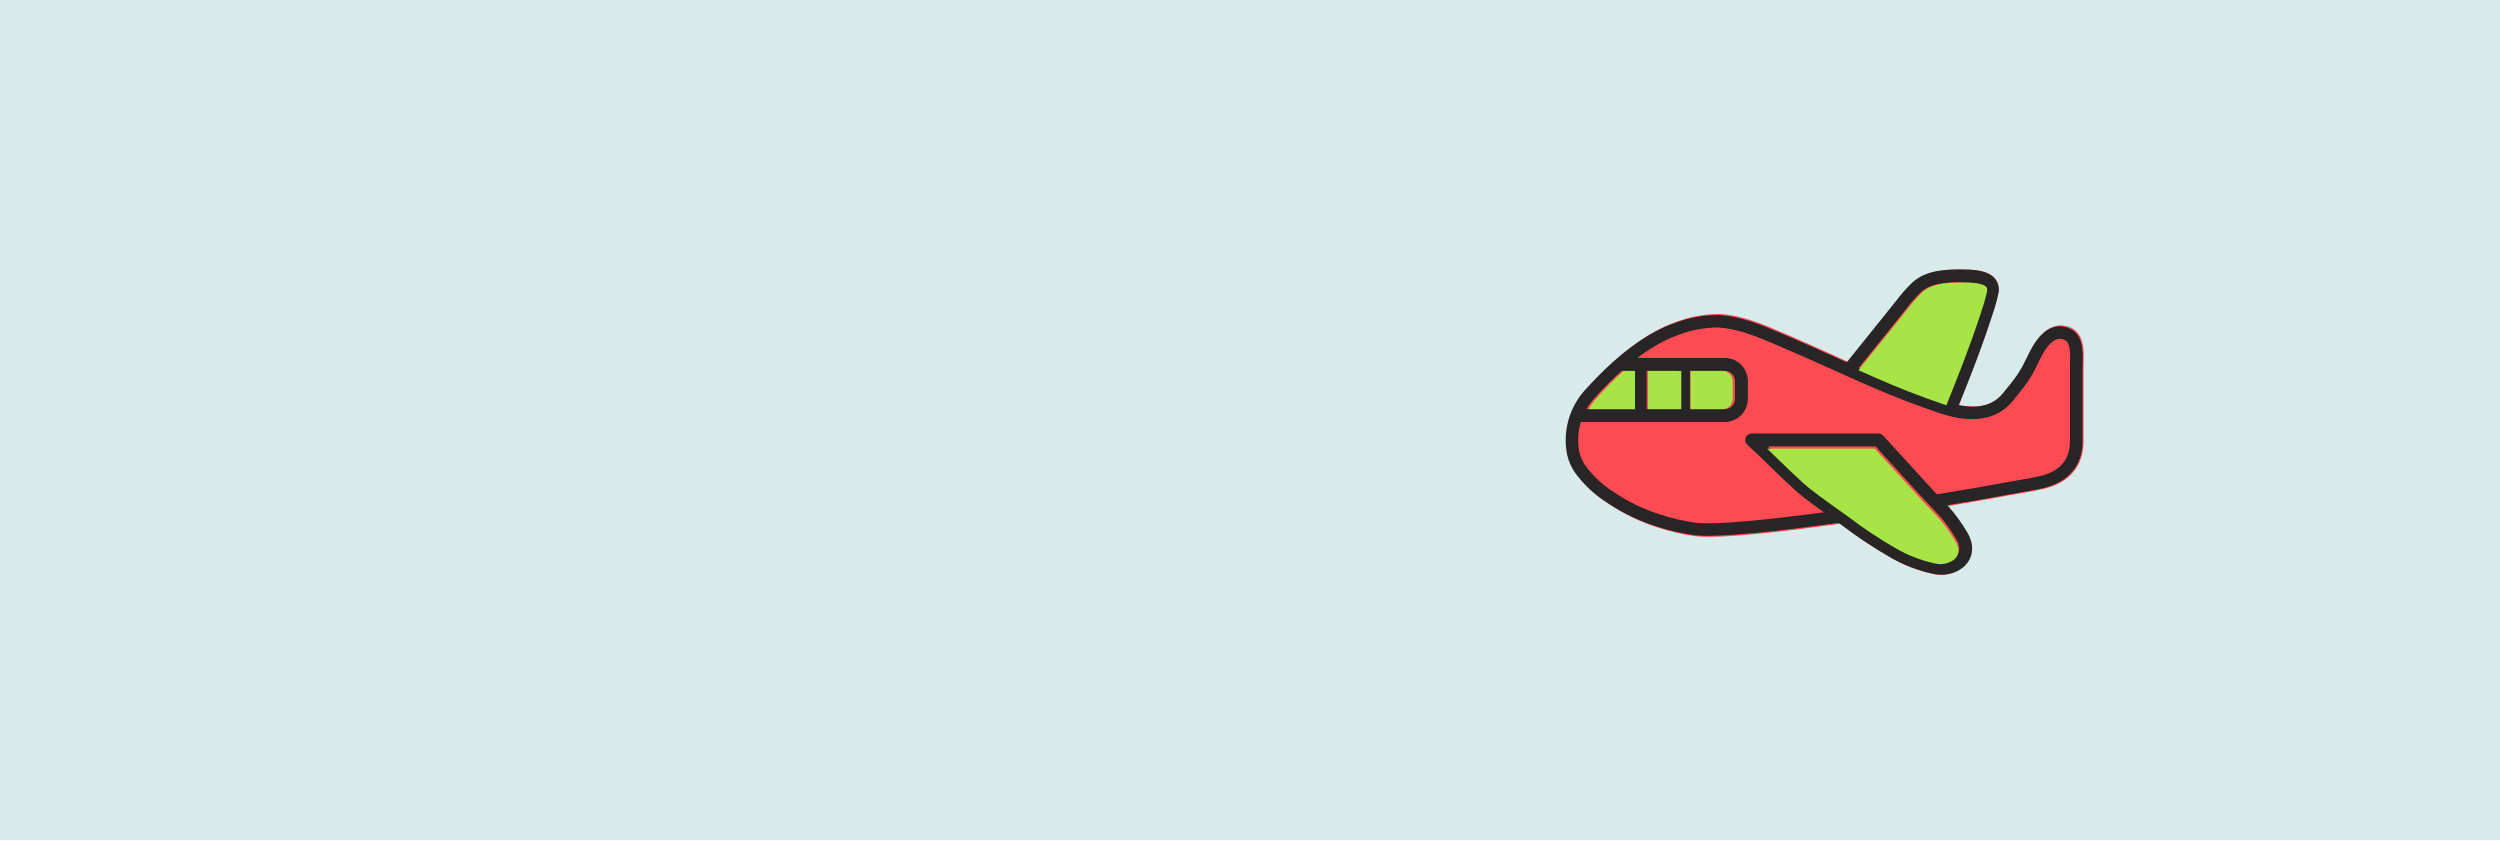
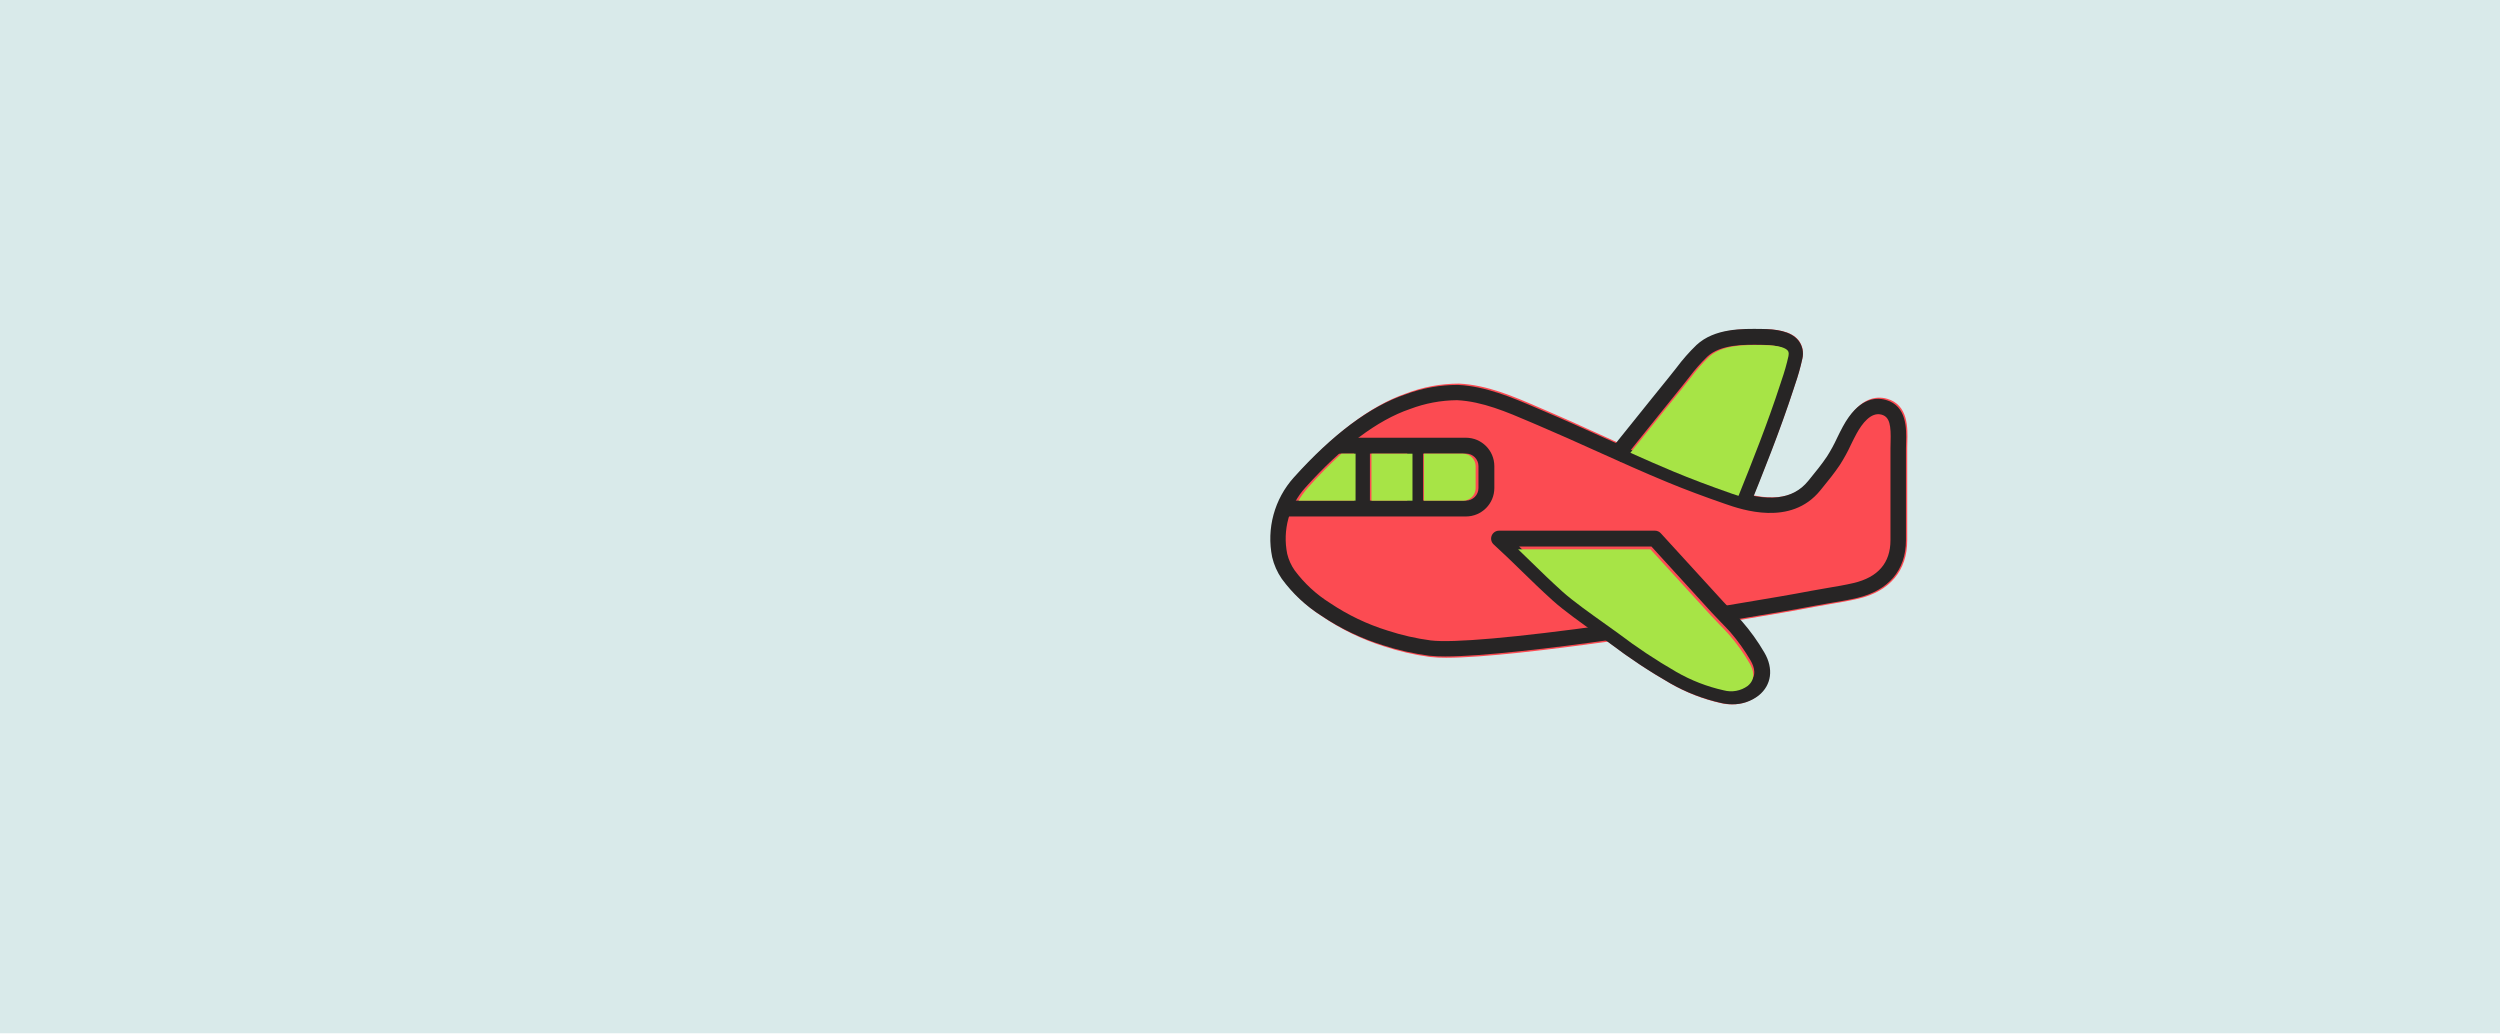
- <svg xmlns="http://www.w3.org/2000/svg" width="610" height="205" viewBox="0 0 610 205">
-   <g id="Grupo_138846" data-name="Grupo 138846" transform="translate(-705 -2196)">
-     <rect id="Image_Place_Holder" data-name="Image Place Holder" width="610" height="205" transform="translate(1315 2401) rotate(180)" fill="#d9eaea" />
-     <g id="Grupo_116742" data-name="Grupo 116742" transform="translate(18.485 1769.75)">
+ <svg xmlns="http://www.w3.org/2000/svg" width="496" height="205" viewBox="0 0 496 205">
+   <g id="Grupo_138848" data-name="Grupo 138848" transform="translate(3143 9569)">
+     <rect id="Image_Place_Holder" data-name="Image Place Holder" width="496" height="205" transform="translate(-2647 -9364) rotate(180)" fill="#d9eaea" />
+     <g id="Grupo_138847" data-name="Grupo 138847" transform="translate(-3959.515 -9995.75)">
      <g id="Grupo_116741" data-name="Grupo 116741" transform="translate(1068.515 492)">
        <g id="Grupo_116740" data-name="Grupo 116740" transform="translate(0 0)">
          <path id="Trazado_161654" data-name="Trazado 161654" d="M82.868,139.6a28.732,28.732,0,0,0,7.846,7.4,46.359,46.359,0,0,0,12.217,5.912,50.374,50.374,0,0,0,9.145,2.1,26.987,26.987,0,0,0,3.192.154c7.372,0,20.957-1.654,32.045-3.2.309.222.607.436.88.635a108.406,108.406,0,0,0,11.672,7.732,35.5,35.5,0,0,0,9.875,3.827,9.587,9.587,0,0,0,2.171.252,8.1,8.1,0,0,0,5.1-1.7c2.492-2.014,2.911-5.191,1.1-8.29a39.1,39.1,0,0,0-4.343-6.058c-.2-.217-.4-.428-.6-.641l1.979-.334c4.619-.779,9.394-1.585,13.5-2.379,1.028-.2,2.066-.375,3.105-.551,1.733-.293,3.525-.6,5.274-1.011,6.25-1.479,9.692-5.581,9.692-11.549V113.523c0-.354.011-.735.023-1.132.08-2.771.213-7.409-4.005-8.611-2.232-.637-5.525-.228-8.529,5.332-.41.759-.787,1.535-1.162,2.311a31.21,31.21,0,0,1-1.977,3.666c-1.04,1.572-2.271,3.095-3.461,4.567l-.293.362c-2.417,2.993-5.991,3.951-11.065,2.93,2.578-6.392,5.6-14,8.028-21.5l.237-.724a42.537,42.537,0,0,0,1.408-4.982,4.179,4.179,0,0,0-.77-3.58c-1.527-1.888-4.561-2.173-7.035-2.211-3.863-.058-9.148-.138-12.644,3.093a35.723,35.723,0,0,0-3.857,4.379c-1.032,1.322-2.09,2.625-3.147,3.928q-.8.983-1.592,1.968l-7.417,9.228-2.8-1.275c-3.82-1.738-7.77-3.537-11.7-5.221l-1.458-.629c-4.979-2.154-10.127-4.382-15.675-4.653a29.3,29.3,0,0,0-10.511,1.94c-6.95,2.4-14.363,7.983-22.032,16.593a18.5,18.5,0,0,0-4.306,15.973A12.853,12.853,0,0,0,82.868,139.6Z" transform="translate(-80.325 -89.913)" fill="#fc4b52" />
          <path id="Trazado_161655" data-name="Trazado 161655" d="M114.8,164.864a27.362,27.362,0,0,1-3.192-.152,50.791,50.791,0,0,1-9.145-2.081,46.552,46.552,0,0,1-12.217-5.855A28.622,28.622,0,0,1,82.4,149.45a12.651,12.651,0,0,1-1.9-4.283A18.2,18.2,0,0,1,84.8,129.347c7.67-8.527,15.083-14.056,22.033-16.433a29.551,29.551,0,0,1,10.511-1.921c5.547.269,10.7,2.474,15.675,4.609l1.458.622c3.933,1.668,7.883,3.449,11.7,5.171,4.581,2.065,9.319,4.2,14.035,6.145,3.362,1.386,6.941,2.73,11.263,4.226,7.428,2.573,12.31,2.028,15.36-1.711l.293-.359c1.19-1.458,2.421-2.966,3.461-4.523a30.85,30.85,0,0,0,1.977-3.631c.375-.769.752-1.538,1.162-2.289,3-5.507,6.3-5.911,8.53-5.281,4.218,1.191,4.085,5.785,4.005,8.529-.011.393-.023.77-.023,1.12v18.2c0,5.91-3.442,9.972-9.692,11.437-1.75.41-3.541.711-5.274,1-1.039.174-2.077.348-3.105.546-4.1.787-8.876,1.584-13.5,2.356-1.622.271-3.2.535-4.673.786l-.52-2.995c1.479-.251,3.058-.515,4.683-.787,4.6-.769,9.357-1.563,13.422-2.343,1.051-.2,2.113-.38,3.176-.558,1.685-.282,3.427-.575,5.08-.962,4.865-1.141,7.331-3.994,7.331-8.481v-18.2c0-.377.012-.784.024-1.208.1-3.371-.144-5.057-1.78-5.519-2.094-.588-3.867,1.743-4.99,3.8-.388.712-.744,1.441-1.1,2.169a33.377,33.377,0,0,1-2.179,3.983c-1.121,1.678-2.4,3.243-3.634,4.756l-.292.358c-5.829,7.149-15.56,3.778-18.759,2.671-4.38-1.516-8.012-2.879-11.43-4.289-4.763-1.963-9.524-4.11-14.128-6.185-3.8-1.715-7.739-3.488-11.639-5.143l-1.469-.627c-4.727-2.026-9.616-4.121-14.606-4.363a26.914,26.914,0,0,0-9.36,1.759c-6.448,2.2-13.427,7.447-20.743,15.581a15.125,15.125,0,0,0-3.6,13.147,9.667,9.667,0,0,0,1.462,3.254,25.732,25.732,0,0,0,7.029,6.5,43.466,43.466,0,0,0,11.411,5.464,47.761,47.761,0,0,0,8.588,1.96c4.375.535,16.818-.564,35.042-3.095l.426,3.009C136.253,163.165,122.3,164.864,114.8,164.864Z" transform="translate(-80.101 -99.876)" fill="#272525" />
          <path id="Trazado_161656" data-name="Trazado 161656" d="M215.115,204.089a9.838,9.838,0,0,1-2.228-.258,36.437,36.437,0,0,1-10.135-3.927,111.373,111.373,0,0,1-11.978-7.935c-.712-.519-1.56-1.121-2.475-1.771-2.953-2.1-6.63-4.714-8.795-6.671-2.412-2.18-4.321-4.043-6.166-5.843-1.682-1.641-3.421-3.337-5.569-5.3a1.574,1.574,0,0,1,1.063-2.735h30.931a1.575,1.575,0,0,1,1.166.517L213.383,183.8c.553.606,1.126,1.194,1.7,1.781.654.671,1.308,1.343,1.935,2.039a40.128,40.128,0,0,1,4.457,6.216c1.862,3.181,1.432,6.441-1.125,8.507A8.308,8.308,0,0,1,215.115,204.089Zm-42.3-31.3c.955.915,1.845,1.783,2.721,2.637,1.909,1.862,3.712,3.62,6.079,5.761,2.028,1.833,5.621,4.387,8.508,6.44.926.658,1.783,1.268,2.5,1.793a108.911,108.911,0,0,0,11.592,7.7,33.356,33.356,0,0,0,9.381,3.646,5.6,5.6,0,0,0,4.768-.87c1.685-1.363,1.14-3.182.387-4.469a37.353,37.353,0,0,0-4.079-5.7c-.6-.666-1.226-1.308-1.851-1.95-.6-.612-1.193-1.224-1.769-1.855l-11.987-13.129Z" transform="translate(-123.422 -129.613)" fill="#272525" />
          <path id="Trazado_161657" data-name="Trazado 161657" d="M240.16,125.766l-2.919-1.18c2.785-6.891,6.251-15.467,8.97-23.852l.246-.752a41.371,41.371,0,0,0,1.349-4.742c.143-.724-.069-.985-.149-1.084-.384-.474-1.532-1.051-4.82-1.1-3.432-.055-8.128-.123-10.792,2.338a34.015,34.015,0,0,0-3.614,4.119c-1.071,1.372-2.168,2.723-3.266,4.076q-.813,1-1.624,2.009l-8.626,10.732-2.453-1.973,8.626-10.731q.813-1.012,1.634-2.02c1.085-1.337,2.17-2.673,3.229-4.03a36.618,36.618,0,0,1,3.958-4.494c3.588-3.316,9.011-3.233,12.976-3.174,2.538.039,5.652.332,7.219,2.269a4.289,4.289,0,0,1,.79,3.673,43.62,43.62,0,0,1-1.445,5.113l-.243.744C246.453,110.2,242.964,118.829,240.16,125.766Z" transform="translate(-145.317 -89.891)" fill="#272525" />
          <path id="Trazado_161658" data-name="Trazado 161658" d="M121.33,147.9H85.14v-3.148h36.19a2.489,2.489,0,0,0,2.487-2.487v-4.352a2.489,2.489,0,0,0-2.487-2.487H95.553v-3.148H121.33a5.641,5.641,0,0,1,5.635,5.635v4.352A5.641,5.641,0,0,1,121.33,147.9Z" transform="translate(-82.488 -110.682)" fill="#272525" />
          <rect id="Rectángulo_40747" data-name="Rectángulo 40747" width="3.148" height="11.399" transform="translate(16.643 23.171)" fill="#272525" />
          <rect id="Rectángulo_40748" data-name="Rectángulo 40748" width="3.148" height="11.399" transform="translate(27.202 23.171)" fill="#272525" />
          <path id="Trazado_161659" data-name="Trazado 161659" d="M217.442,191.657c-.6-.613-1.193-1.225-1.769-1.855l-11.987-13.128H177.432c.955.914,1.845,1.782,2.721,2.636,1.909,1.862,3.712,3.621,6.079,5.761,2.028,1.833,5.621,4.388,8.508,6.44.925.658,1.783,1.268,2.5,1.793a108.909,108.909,0,0,0,11.592,7.7,33.359,33.359,0,0,0,9.38,3.646,5.605,5.605,0,0,0,4.768-.87c1.685-1.362,1.14-3.182.387-4.468a37.329,37.329,0,0,0-4.079-5.7C218.693,192.941,218.066,192.3,217.442,191.657Z" transform="translate(-128.239 -132.942)" fill="#a7e446" />
          <path id="Trazado_161660" data-name="Trazado 161660" d="M250.373,103.65l.245-.752a41.377,41.377,0,0,0,1.349-4.742c.143-.724-.069-.985-.148-1.084-.384-.474-1.532-1.051-4.82-1.1-3.432-.055-8.128-.123-10.792,2.338a34.062,34.062,0,0,0-3.614,4.119c-1.071,1.372-2.168,2.723-3.266,4.076q-.814,1-1.625,2.009l-7.1,8.833c2.837,1.273,5.7,2.534,8.559,3.724,3.45,1.436,7.123,2.828,11.559,4.378.454.159.9.3,1.333.44C244.714,119.3,247.861,111.393,250.373,103.65Z" transform="translate(-149.134 -92.763)" fill="#a7e446" />
          <path id="Trazado_161661" data-name="Trazado 161661" d="M147.489,147.668a2.49,2.49,0,0,0,2.487-2.487V140.83a2.49,2.49,0,0,0-2.487-2.487h-7.763v9.325Z" transform="translate(-109.21 -113.58)" fill="#a7e446" />
          <g id="Grupo_116739" data-name="Grupo 116739" transform="translate(5.633 24.763)">
            <path id="Trazado_161662" data-name="Trazado 161662" d="M102.118,138.343H99.3a90.039,90.039,0,0,0-6.66,6.769,15.69,15.69,0,0,0-1.842,2.556h11.315Z" transform="translate(-90.803 -138.343)" fill="#a7e446" />
            <rect id="Rectángulo_40749" data-name="Rectángulo 40749" width="8.141" height="9.325" transform="translate(14.463 0)" fill="#a7e446" />
          </g>
        </g>
      </g>
    </g>
  </g>
</svg>
